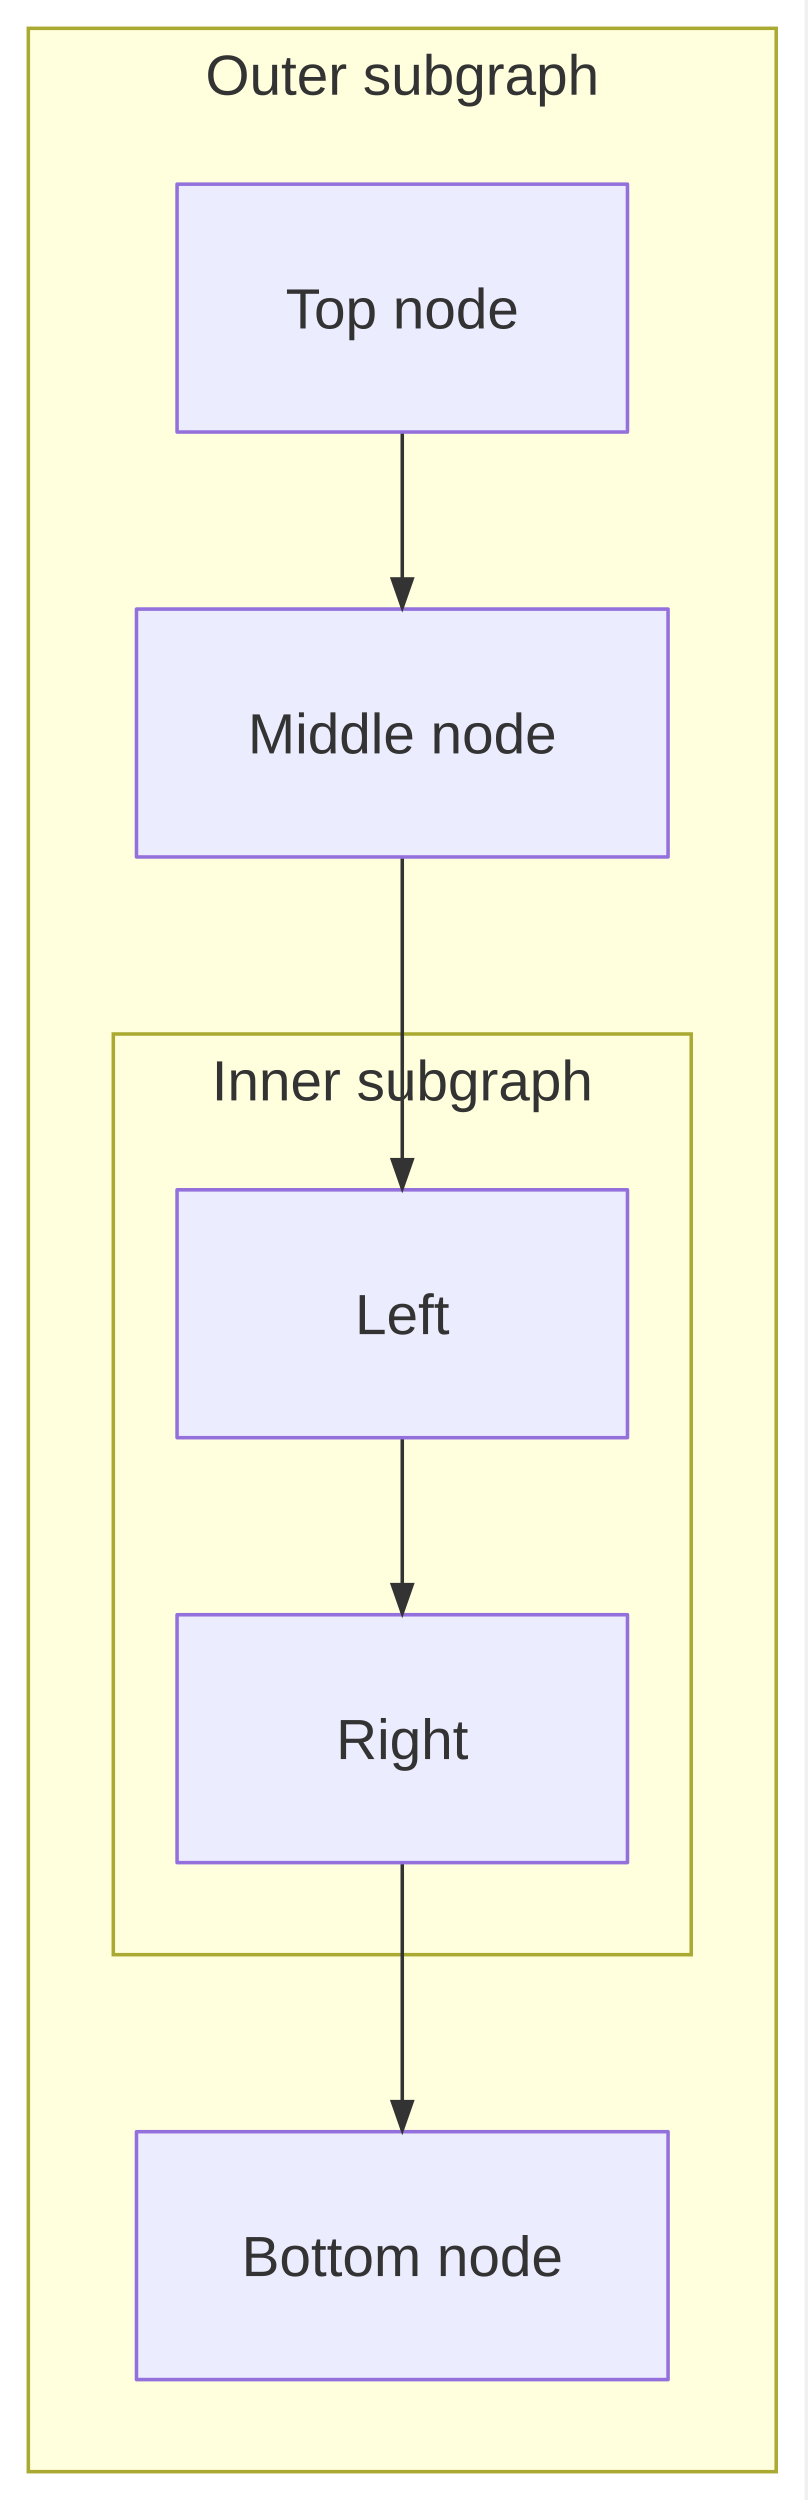
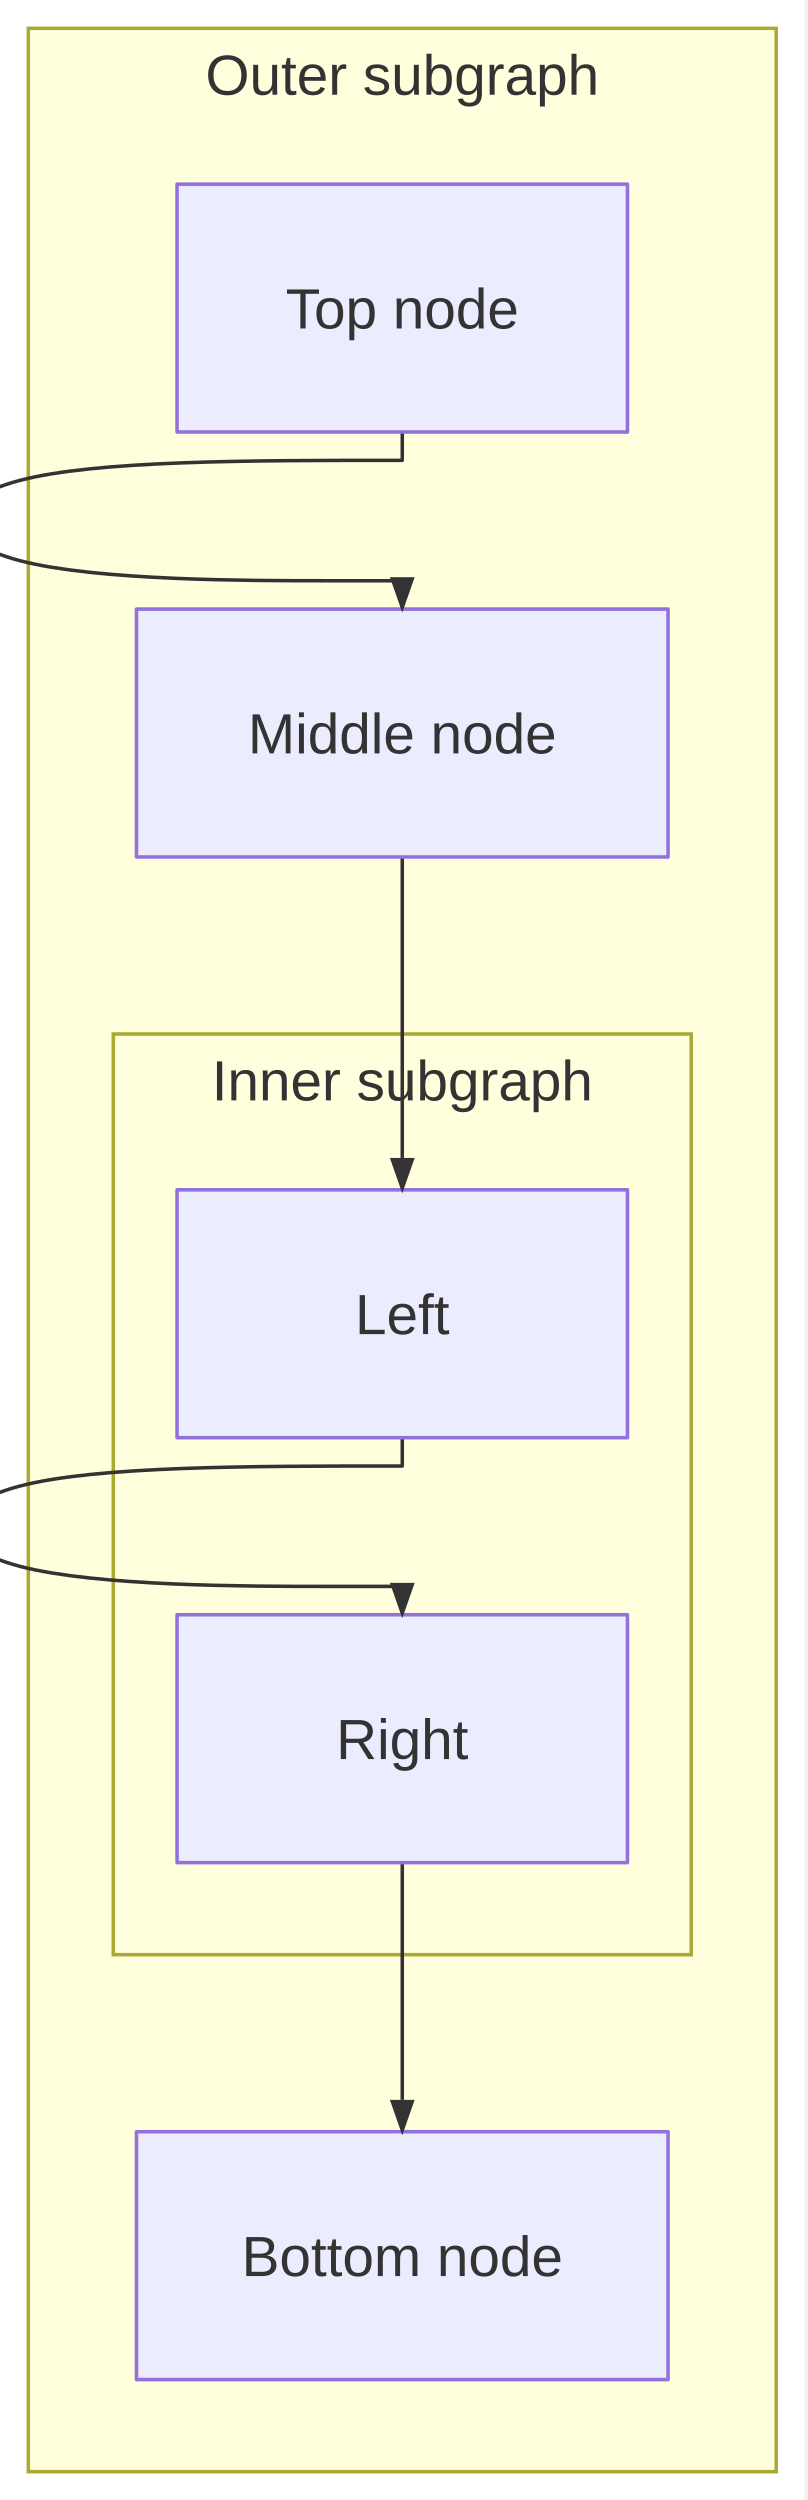
<svg xmlns="http://www.w3.org/2000/svg" width="228" height="706" viewBox="0 0 228 706">
  <rect x="0" y="0" width="227.2" height="706" fill="white" />
  <rect x="8" y="8" width="211.2" height="690" fill="#ffffde" stroke="#aaaa33" stroke-width="1" />
  <text x="113.6" y="26.76" text-anchor="middle" fill="#333" font-family="&quot;trebuchet ms&quot;, verdana, arial, sans-serif" font-size="16px">Outer subgraph</text>
  <rect x="32" y="292" width="163.2" height="260" fill="#ffffde" stroke="#aaaa33" stroke-width="1" />
  <text x="113.6" y="310.76" text-anchor="middle" fill="#333" font-family="&quot;trebuchet ms&quot;, verdana, arial, sans-serif" font-size="16px">Inner subgraph</text>
-   <path d="M113.6,122L113.6,172" fill="none" stroke="#333333" stroke-width="1" stroke-linejoin="round" stroke-linecap="round" />
-   <path d="M113.6,242L113.6,336" fill="none" stroke="#333333" stroke-width="1" stroke-linejoin="round" stroke-linecap="round" />
-   <path d="M113.6,406L113.6,456" fill="none" stroke="#333333" stroke-width="1" stroke-linejoin="round" stroke-linecap="round" />
-   <path d="M113.6,526L113.6,602" fill="none" stroke="#333333" stroke-width="1" stroke-linejoin="round" stroke-linecap="round" />
+   <path d="M113.6,122L113.6,130C70.4,130 27.2,130 5.6,135.667C-16,141.333 -16,152.667 5.6,158.333C27.2,164 70.4,164 92,164L113.6,164L113.6,172" fill="none" stroke="#333333" stroke-width="1" stroke-linejoin="round" stroke-linecap="round" data-edge-source="A" data-edge-target="B" />
+   <line x1="113.6" y1="242" x2="113.6" y2="327" stroke="#333333" stroke-width="1" stroke-linecap="butt" data-edge-source="B" data-edge-target="C" />
+   <path d="M113.6,406L113.6,414C70.4,414 27.2,414 5.6,419.667C-16,425.333 -16,436.667 5.6,442.333C27.2,448 70.4,448 92,448L113.6,448L113.6,456" fill="none" stroke="#333333" stroke-width="1" stroke-linejoin="round" stroke-linecap="round" data-edge-source="C" data-edge-target="D" />
+   <line x1="113.6" y1="526" x2="113.6" y2="593" stroke="#333333" stroke-width="1" stroke-linecap="butt" data-edge-source="D" data-edge-target="E" />
  <path d="M50,52 H177.2 V122 H50 Z" fill="#ECECFF" stroke="#9370DB" stroke-width="1" stroke-linejoin="round" stroke-linecap="round" />
  <path d="M38.54,172 H188.66 V242 H38.54 Z" fill="#ECECFF" stroke="#9370DB" stroke-width="1" stroke-linejoin="round" stroke-linecap="round" />
  <path d="M50,336 H177.2 V406 H50 Z" fill="#ECECFF" stroke="#9370DB" stroke-width="1" stroke-linejoin="round" stroke-linecap="round" />
  <path d="M50,456 H177.2 V526 H50 Z" fill="#ECECFF" stroke="#9370DB" stroke-width="1" stroke-linejoin="round" stroke-linecap="round" />
  <path d="M38.54,602 H188.66 V672 H38.54 Z" fill="#ECECFF" stroke="#9370DB" stroke-width="1" stroke-linejoin="round" stroke-linecap="round" />
  <polygon points="113.6,173 110.1,163 117.1,163" fill="#333333" stroke="none" />
  <polygon points="113.6,337 110.1,327 117.1,327" fill="#333333" stroke="none" />
  <polygon points="113.6,457 110.1,447 117.1,447" fill="#333333" stroke="none" />
  <polygon points="113.6,603 110.1,593 117.1,593" fill="#333333" stroke="none" />
  <text x="113.6" y="92.76" text-anchor="middle" fill="#333" font-family="&quot;trebuchet ms&quot;, verdana, arial, sans-serif" font-size="16" font-weight="normal">Top node</text>
  <text x="113.6" y="212.76" text-anchor="middle" fill="#333" font-family="&quot;trebuchet ms&quot;, verdana, arial, sans-serif" font-size="16" font-weight="normal">Middle node</text>
  <text x="113.6" y="376.76" text-anchor="middle" fill="#333" font-family="&quot;trebuchet ms&quot;, verdana, arial, sans-serif" font-size="16" font-weight="normal">Left</text>
  <text x="113.6" y="496.76" text-anchor="middle" fill="#333" font-family="&quot;trebuchet ms&quot;, verdana, arial, sans-serif" font-size="16" font-weight="normal">Right</text>
  <text x="113.6" y="642.76" text-anchor="middle" fill="#333" font-family="&quot;trebuchet ms&quot;, verdana, arial, sans-serif" font-size="16" font-weight="normal">Bottom node</text>
</svg>
